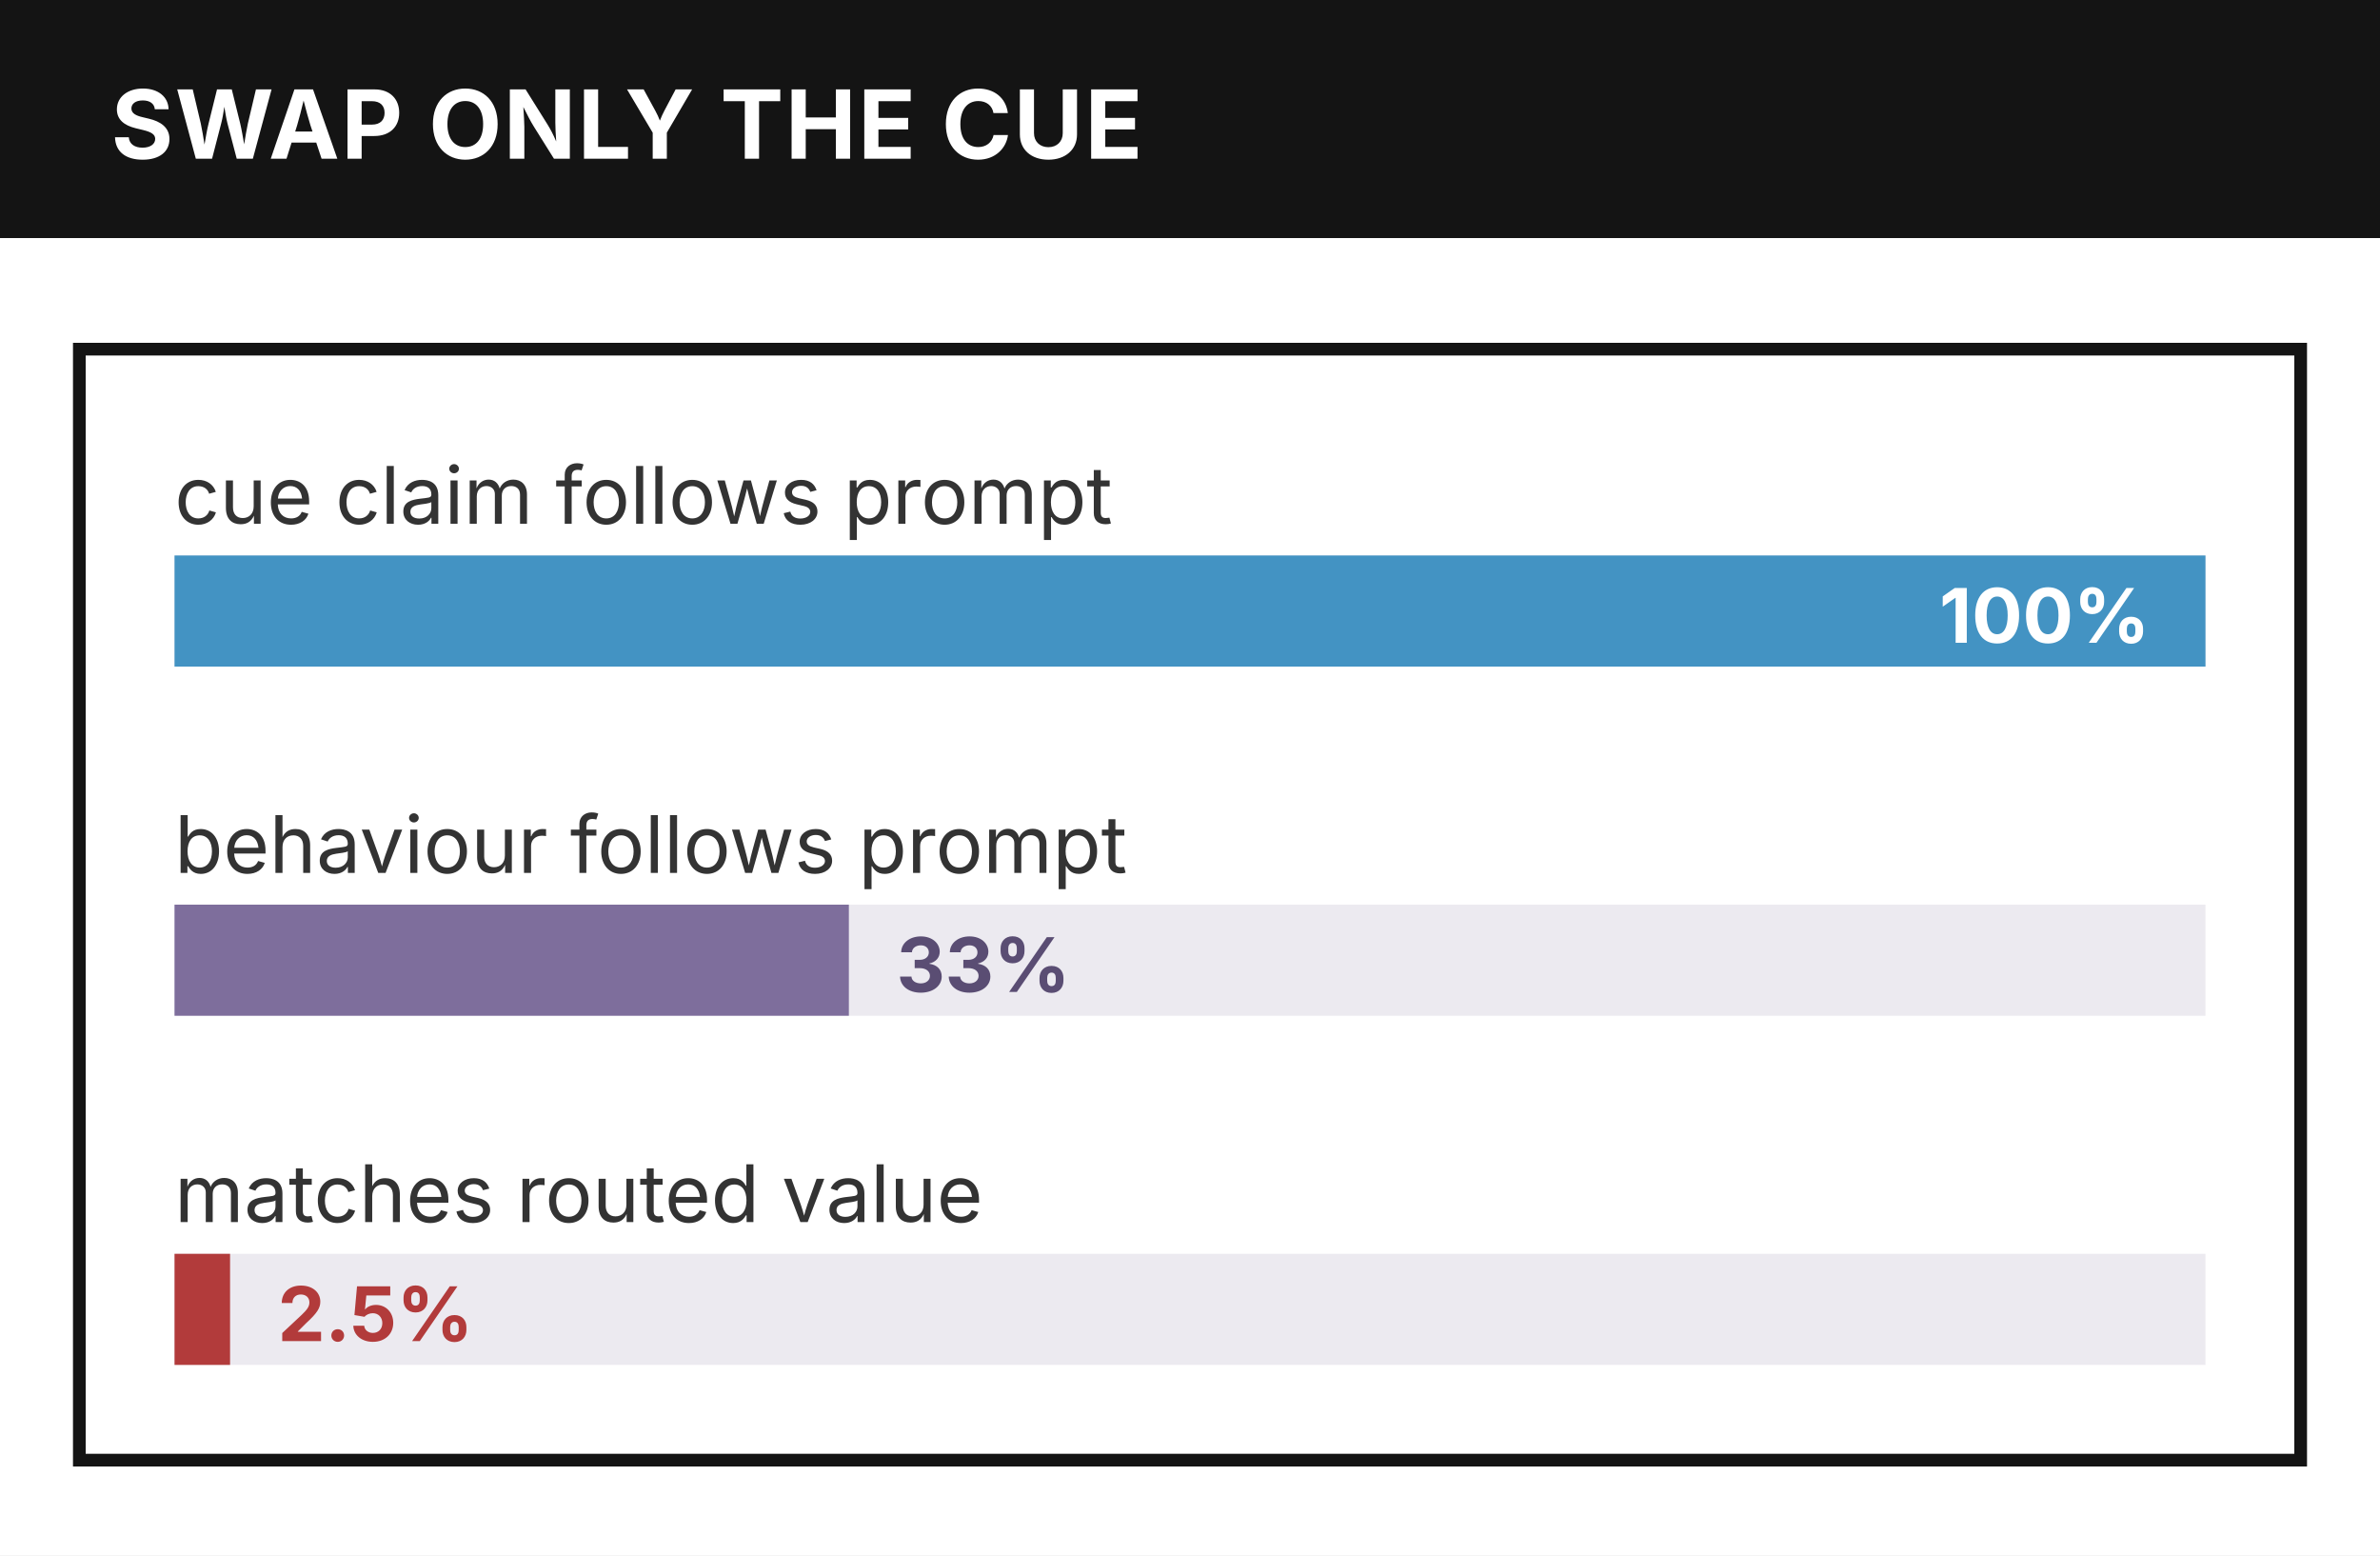
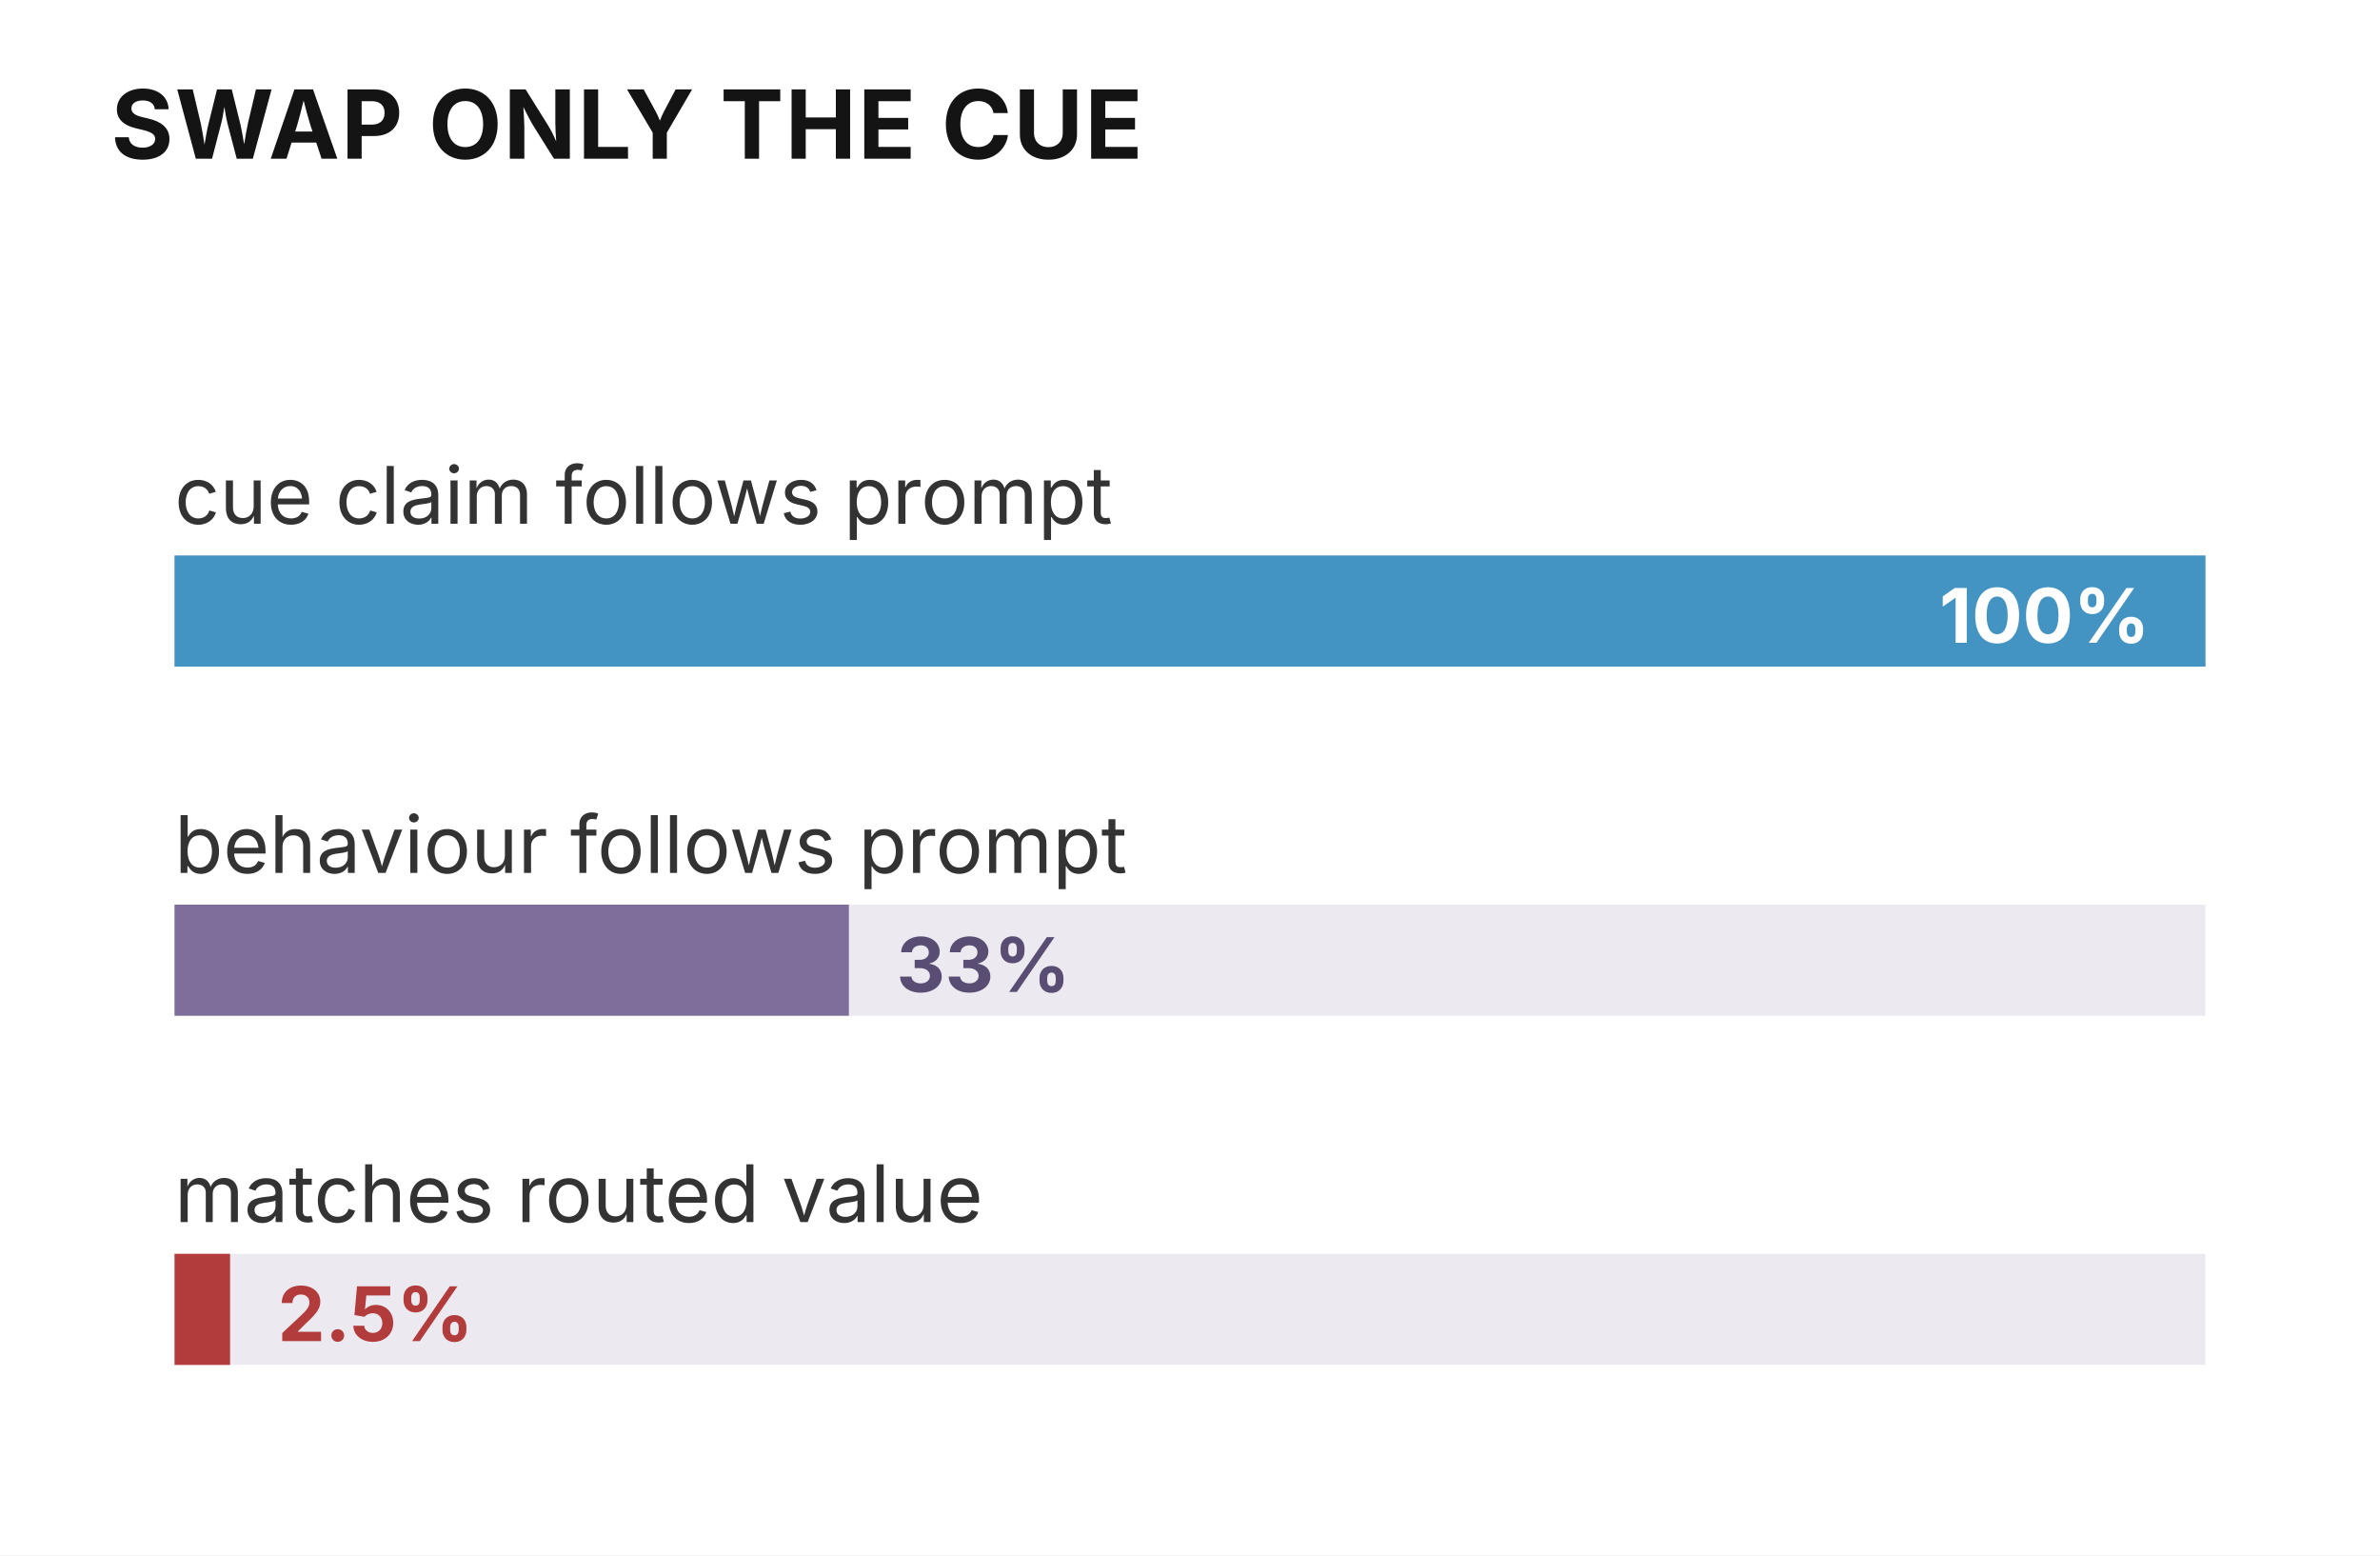
<svg xmlns="http://www.w3.org/2000/svg" viewBox="0 0 300 196" font-family="Inter, Helvetica Neue, Arial, sans-serif">
  <rect width="300" height="196" fill="#ffffff" />
-   <rect x="0" y="0" width="300" height="30" fill="#141414" />
-   <text x="14" y="20" font-size="12" font-weight="700" fill="#ffffff" letter-spacing="0.2">SWAP ONLY THE CUE</text>
-   <rect x="10" y="44" width="280" height="140" fill="none" stroke="#141414" stroke-width="1.6" />
+   <text x="14" y="20" font-size="12" font-weight="700" fill="#141414" letter-spacing="0.2">SWAP ONLY THE CUE</text>
  <text x="22" y="66" font-size="10" fill="#333">cue claim follows prompt</text>
  <rect x="22" y="70" width="256" height="14" fill="#eceaf0" />
  <rect x="22" y="70" width="256" height="14" fill="#4393c3" />
  <text x="271" y="81" font-size="9.5" font-weight="700" fill="#ffffff" text-anchor="end">100%</text>
  <text x="22" y="110" font-size="10" fill="#333">behaviour follows prompt</text>
  <rect x="22" y="114" width="256" height="14" fill="#eceaf0" />
  <rect x="22" y="114" width="85" height="14" fill="#7e6e9c" />
  <text x="113" y="125" font-size="9.5" font-weight="700" fill="#5a4d73">33%</text>
  <text x="22" y="154" font-size="10" fill="#333">matches routed value</text>
  <rect x="22" y="158" width="256" height="14" fill="#eceaf0" />
  <rect x="22" y="158" width="7" height="14" fill="#b23b3b" />
  <text x="35" y="169" font-size="9.5" font-weight="700" fill="#b23b3b">2.5%</text>
</svg>
